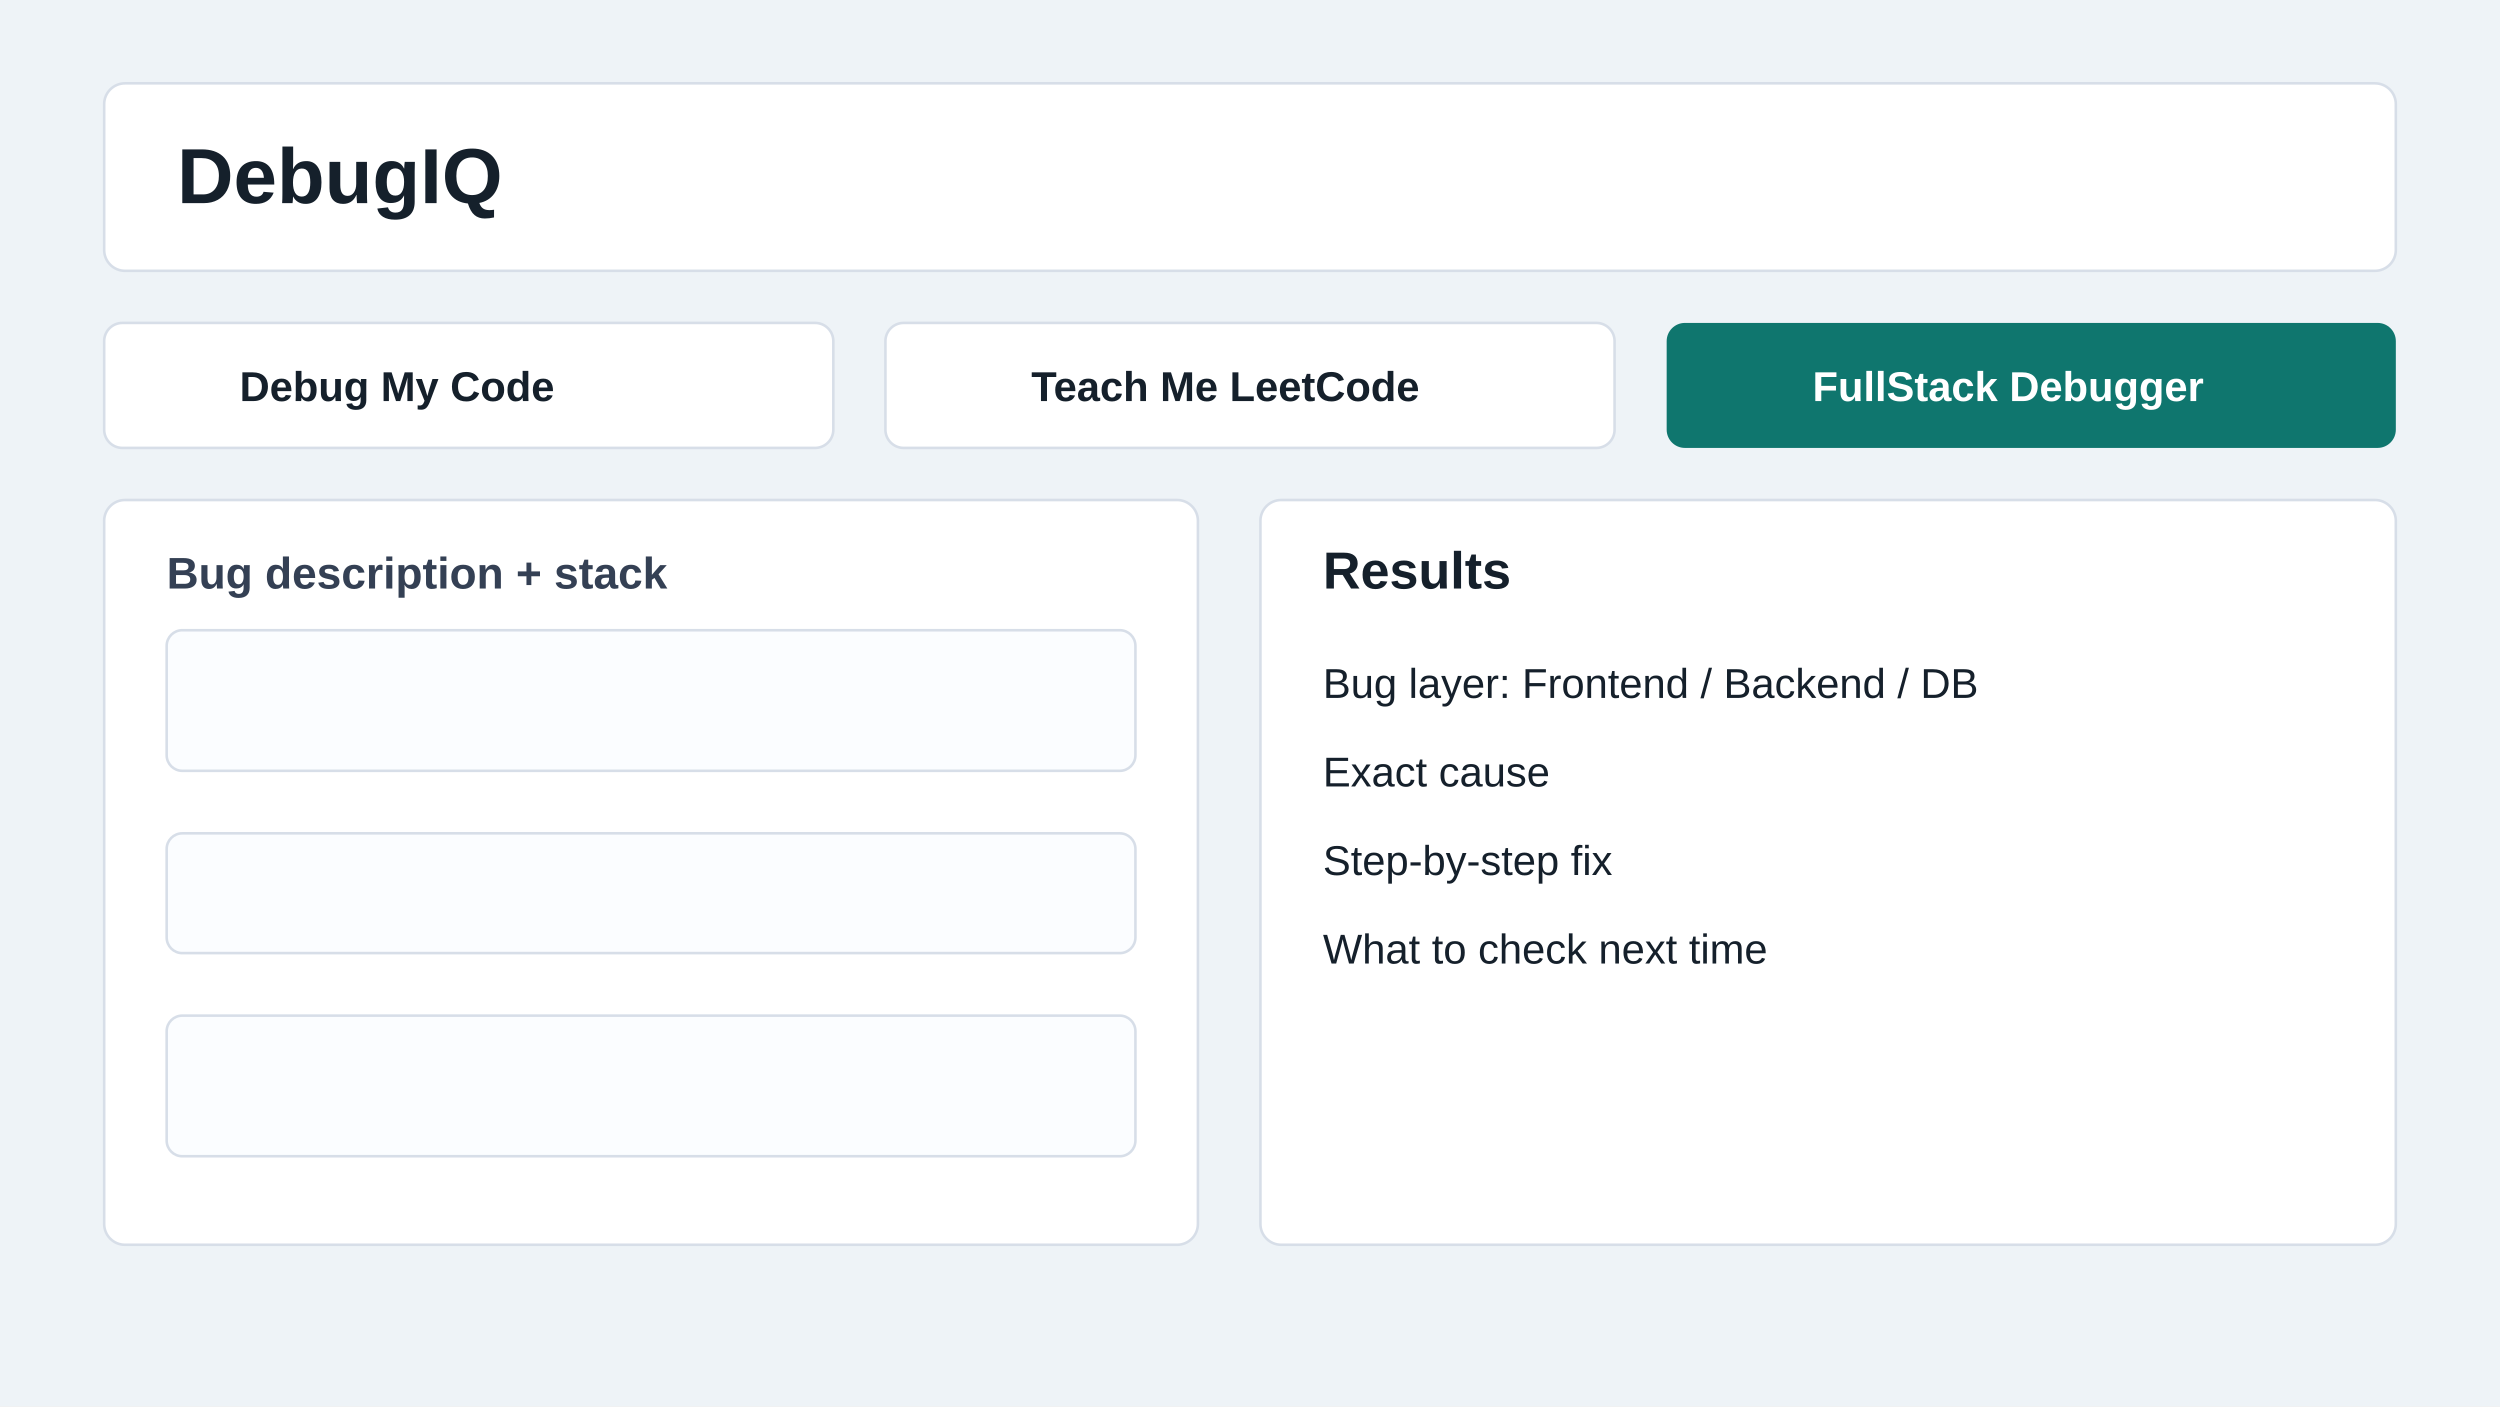
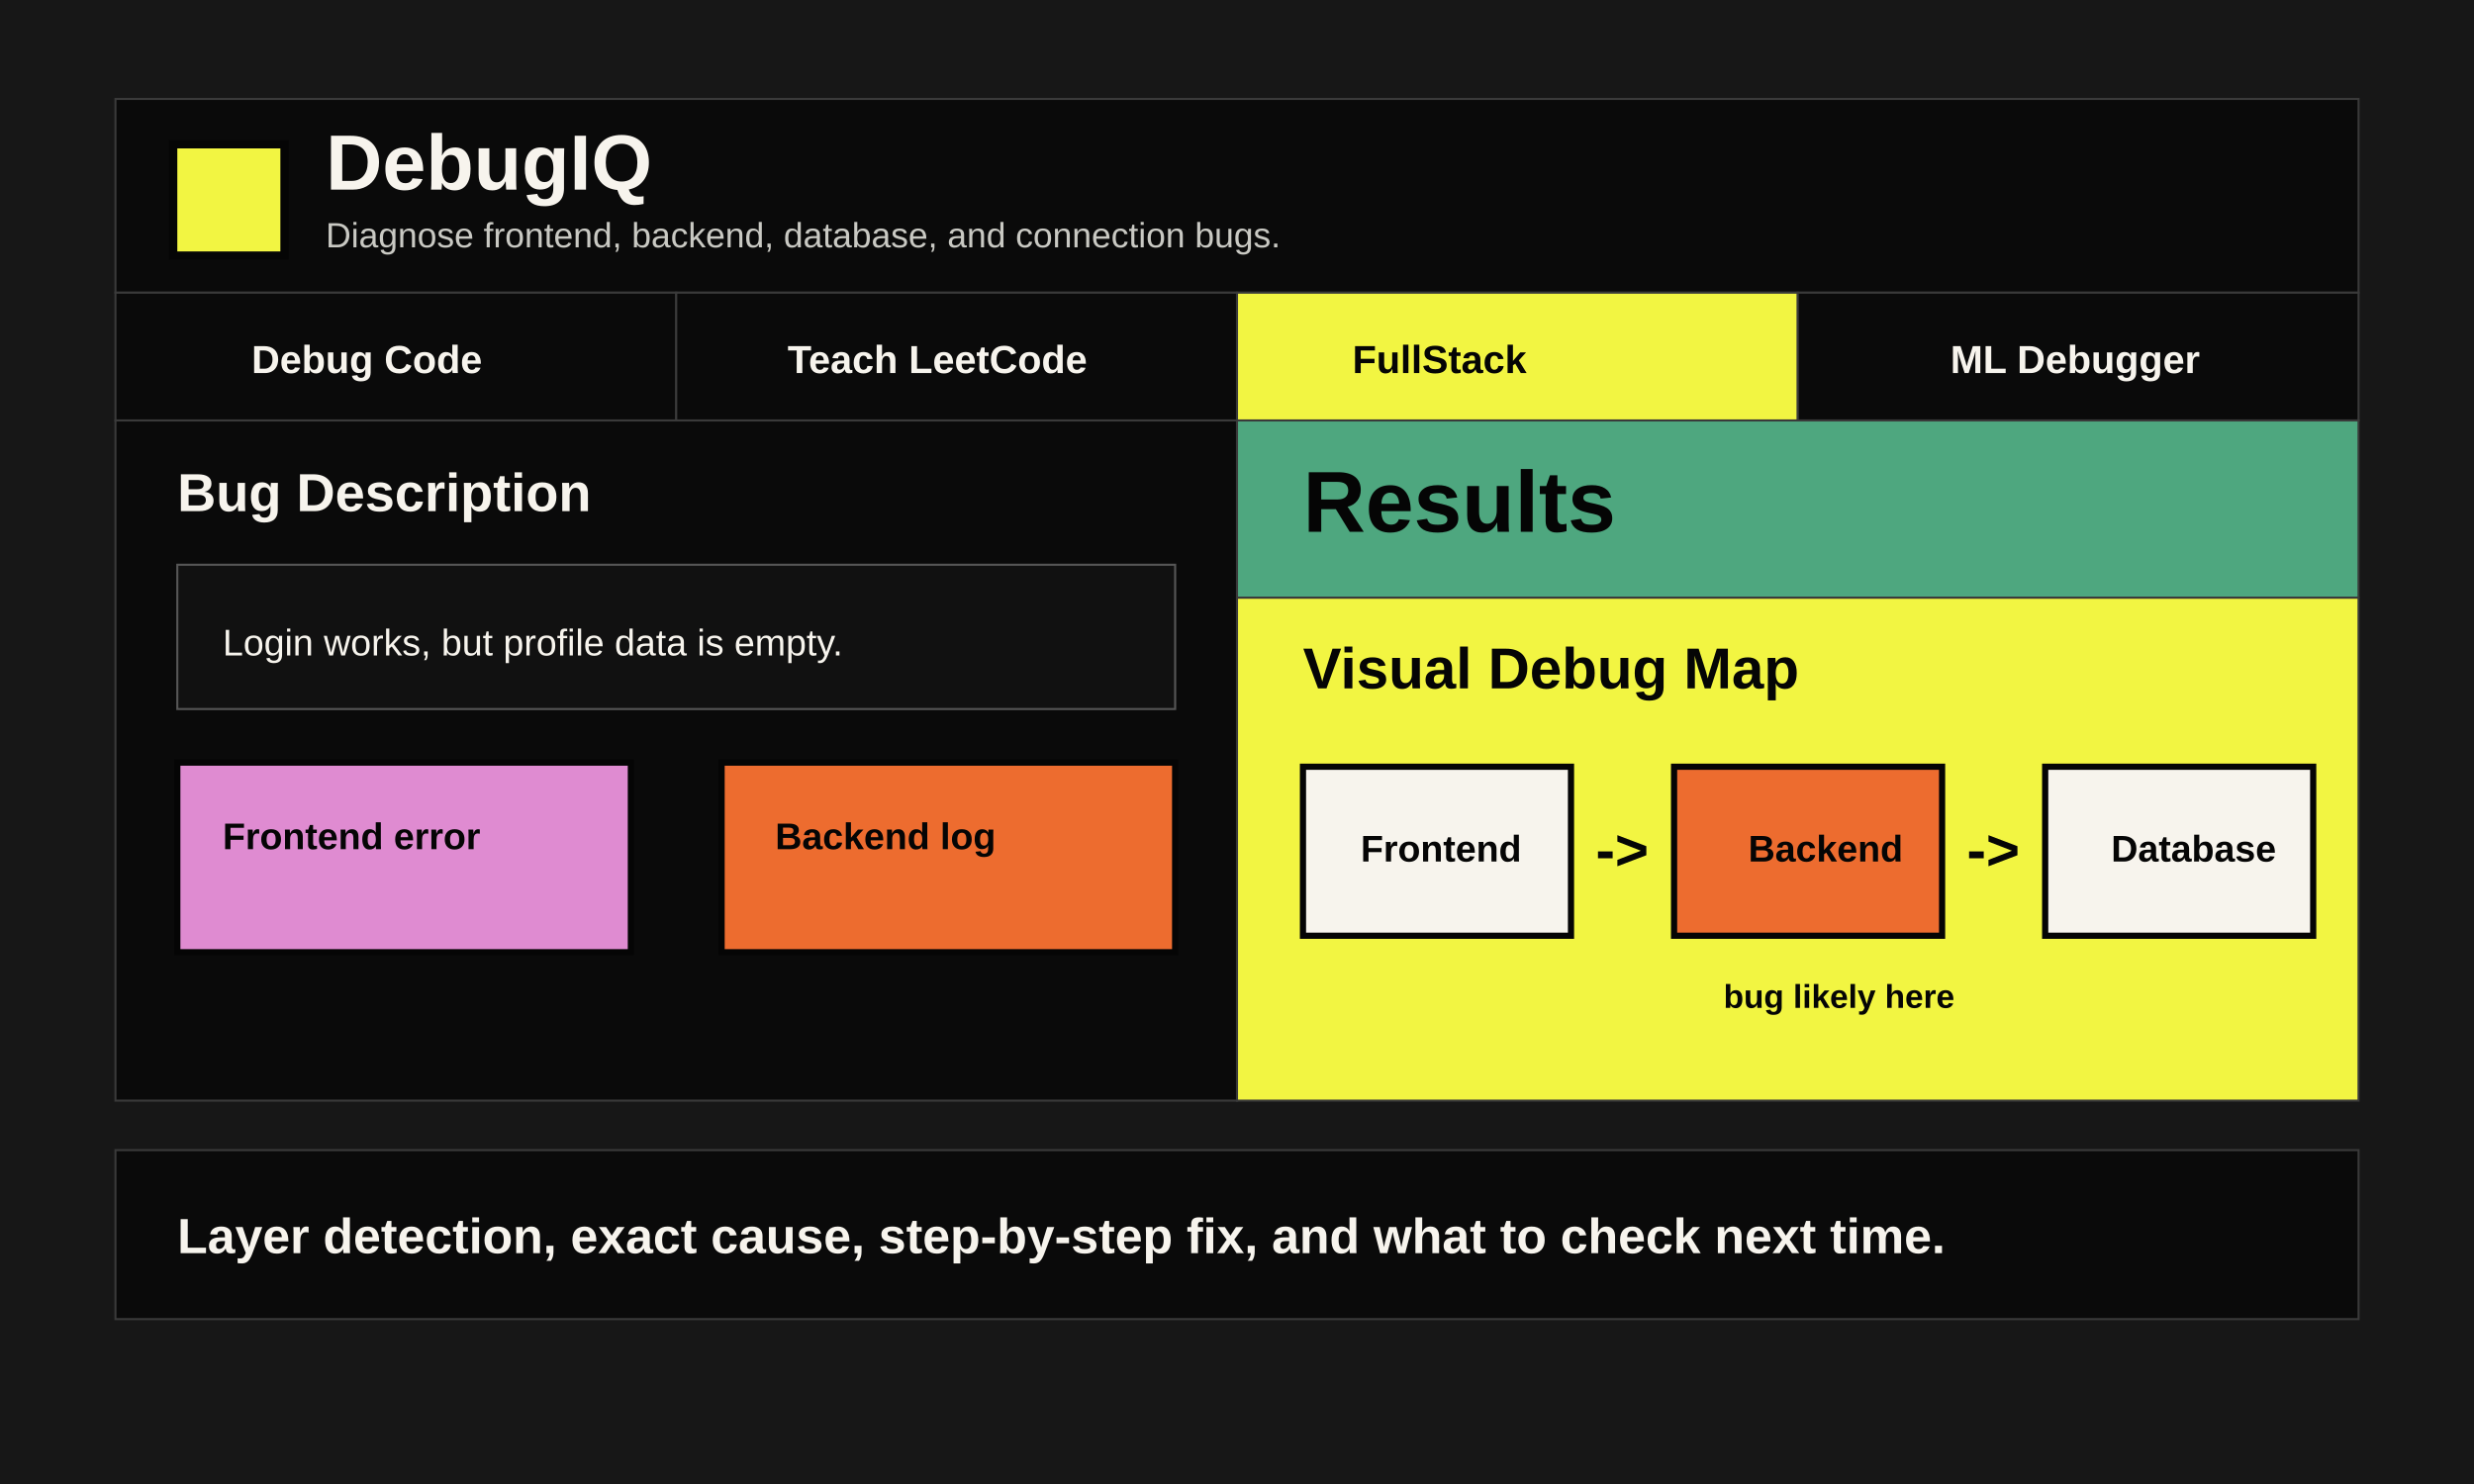
- <svg xmlns="http://www.w3.org/2000/svg" width="960" height="540" viewBox="0 0 960 540">
-   <rect width="960" height="540" fill="#eef3f7" />
-   <rect x="40" y="32" width="880" height="72" rx="8" fill="#fff" stroke="#d7dee8" />
-   <text x="68" y="78" font-family="Arial" font-size="30" font-weight="700" fill="#15202b">DebugIQ</text>
-   <rect x="40" y="124" width="280" height="48" rx="7" fill="#fff" stroke="#d7dee8" />
-   <text x="92" y="154" font-family="Arial" font-size="16" font-weight="700" fill="#15202b">Debug My Code</text>
-   <rect x="340" y="124" width="280" height="48" rx="7" fill="#fff" stroke="#d7dee8" />
-   <text x="396" y="154" font-family="Arial" font-size="16" font-weight="700" fill="#15202b">Teach Me LeetCode</text>
-   <rect x="640" y="124" width="280" height="48" rx="7" fill="#0f766e" />
-   <text x="696" y="154" font-family="Arial" font-size="16" font-weight="700" fill="#fff">FullStack Debugger</text>
-   <rect x="40" y="192" width="420" height="286" rx="8" fill="#fff" stroke="#d7dee8" />
-   <text x="64" y="226" font-family="Arial" font-size="17" font-weight="700" fill="#344054">Bug description + stack</text>
-   <rect x="64" y="242" width="372" height="54" rx="6" fill="#fbfdff" stroke="#d7dee8" />
-   <rect x="64" y="320" width="372" height="46" rx="6" fill="#fbfdff" stroke="#d7dee8" />
-   <rect x="64" y="390" width="372" height="54" rx="6" fill="#fbfdff" stroke="#d7dee8" />
-   <rect x="484" y="192" width="436" height="286" rx="8" fill="#fff" stroke="#d7dee8" />
-   <text x="508" y="226" font-family="Arial" font-size="20" font-weight="700" fill="#15202b">Results</text>
-   <text x="508" y="268" font-family="Arial" font-size="16" fill="#15202b">Bug layer: Frontend / Backend / DB</text>
-   <text x="508" y="302" font-family="Arial" font-size="16" fill="#15202b">Exact cause</text>
-   <text x="508" y="336" font-family="Arial" font-size="16" fill="#15202b">Step-by-step fix</text>
-   <text x="508" y="370" font-family="Arial" font-size="16" fill="#15202b">What to check next time</text>
+ <svg xmlns="http://www.w3.org/2000/svg" width="1200" height="720" viewBox="0 0 1200 720">
+   <rect width="1200" height="720" fill="#171717" />
+   <rect x="56" y="48" width="1088" height="94" fill="#0a0a0a" stroke="#3a3a3a" />
+   <rect x="84" y="70" width="54" height="54" fill="#f2f542" stroke="#050505" stroke-width="4" />
+   <text x="158" y="92" font-family="Arial, sans-serif" font-size="38" font-weight="900" fill="#f7f4ed">DebugIQ</text>
+   <text x="158" y="120" font-family="Arial, sans-serif" font-size="17" fill="#c9c9c3">Diagnose frontend, backend, database, and connection bugs.</text>
+   <rect x="56" y="142" width="272" height="62" fill="#0a0a0a" stroke="#3a3a3a" />
+   <rect x="328" y="142" width="272" height="62" fill="#0a0a0a" stroke="#3a3a3a" />
+   <rect x="600" y="142" width="272" height="62" fill="#f2f542" stroke="#3a3a3a" />
+   <rect x="872" y="142" width="272" height="62" fill="#0a0a0a" stroke="#3a3a3a" />
+   <text x="122" y="181" font-family="Arial" font-size="19" font-weight="900" fill="#f7f4ed">Debug Code</text>
+   <text x="382" y="181" font-family="Arial" font-size="19" font-weight="900" fill="#f7f4ed">Teach LeetCode</text>
+   <text x="656" y="181" font-family="Arial" font-size="19" font-weight="900" fill="#050505">FullStack</text>
+   <text x="946" y="181" font-family="Arial" font-size="19" font-weight="900" fill="#f7f4ed">ML Debugger</text>
+   <rect x="56" y="204" width="544" height="330" fill="#0a0a0a" stroke="#3a3a3a" />
+   <text x="86" y="248" font-family="Arial" font-size="26" font-weight="900" fill="#f7f4ed">Bug Description</text>
+   <rect x="86" y="274" width="484" height="70" fill="#111111" stroke="#565656" />
+   <text x="108" y="318" font-family="Arial" font-size="18" fill="#f7f4ed">Login works, but profile data is empty.</text>
+   <rect x="86" y="370" width="220" height="92" fill="#df8bd1" stroke="#050505" stroke-width="3" />
+   <text x="108" y="412" font-family="Arial" font-size="18" font-weight="900" fill="#050505">Frontend error</text>
+   <rect x="350" y="370" width="220" height="92" fill="#ed6c2f" stroke="#050505" stroke-width="3" />
+   <text x="376" y="412" font-family="Arial" font-size="18" font-weight="900" fill="#050505">Backend log</text>
+   <rect x="600" y="204" width="544" height="86" fill="#4ea77f" stroke="#3a3a3a" />
+   <text x="632" y="258" font-family="Arial" font-size="42" font-weight="900" fill="#050505">Results</text>
+   <rect x="600" y="290" width="544" height="244" fill="#f2f542" stroke="#3a3a3a" />
+   <text x="632" y="334" font-family="Arial" font-size="28" font-weight="900" fill="#050505">Visual Debug Map</text>
+   <rect x="632" y="372" width="130" height="82" fill="#f7f4ed" stroke="#050505" stroke-width="3" />
+   <rect x="812" y="372" width="130" height="82" fill="#ed6c2f" stroke="#050505" stroke-width="3" />
+   <rect x="992" y="372" width="130" height="82" fill="#f7f4ed" stroke="#050505" stroke-width="3" />
+   <text x="660" y="418" font-family="Arial" font-size="18" font-weight="900" fill="#050505">Frontend</text>
+   <text x="848" y="418" font-family="Arial" font-size="18" font-weight="900" fill="#050505">Backend</text>
+   <text x="1024" y="418" font-family="Arial" font-size="18" font-weight="900" fill="#050505">Database</text>
+   <text x="774" y="422" font-family="Arial" font-size="28" font-weight="900" fill="#050505">-&gt;</text>
+   <text x="954" y="422" font-family="Arial" font-size="28" font-weight="900" fill="#050505">-&gt;</text>
+   <text x="836" y="489" font-family="Arial" font-size="16" font-weight="900" fill="#050505">bug likely here</text>
+   <rect x="56" y="558" width="1088" height="82" fill="#0a0a0a" stroke="#3a3a3a" />
+   <text x="86" y="608" font-family="Arial" font-size="24" font-weight="900" fill="#f7f4ed">Layer detection, exact cause, step-by-step fix, and what to check next time.</text>
</svg>
